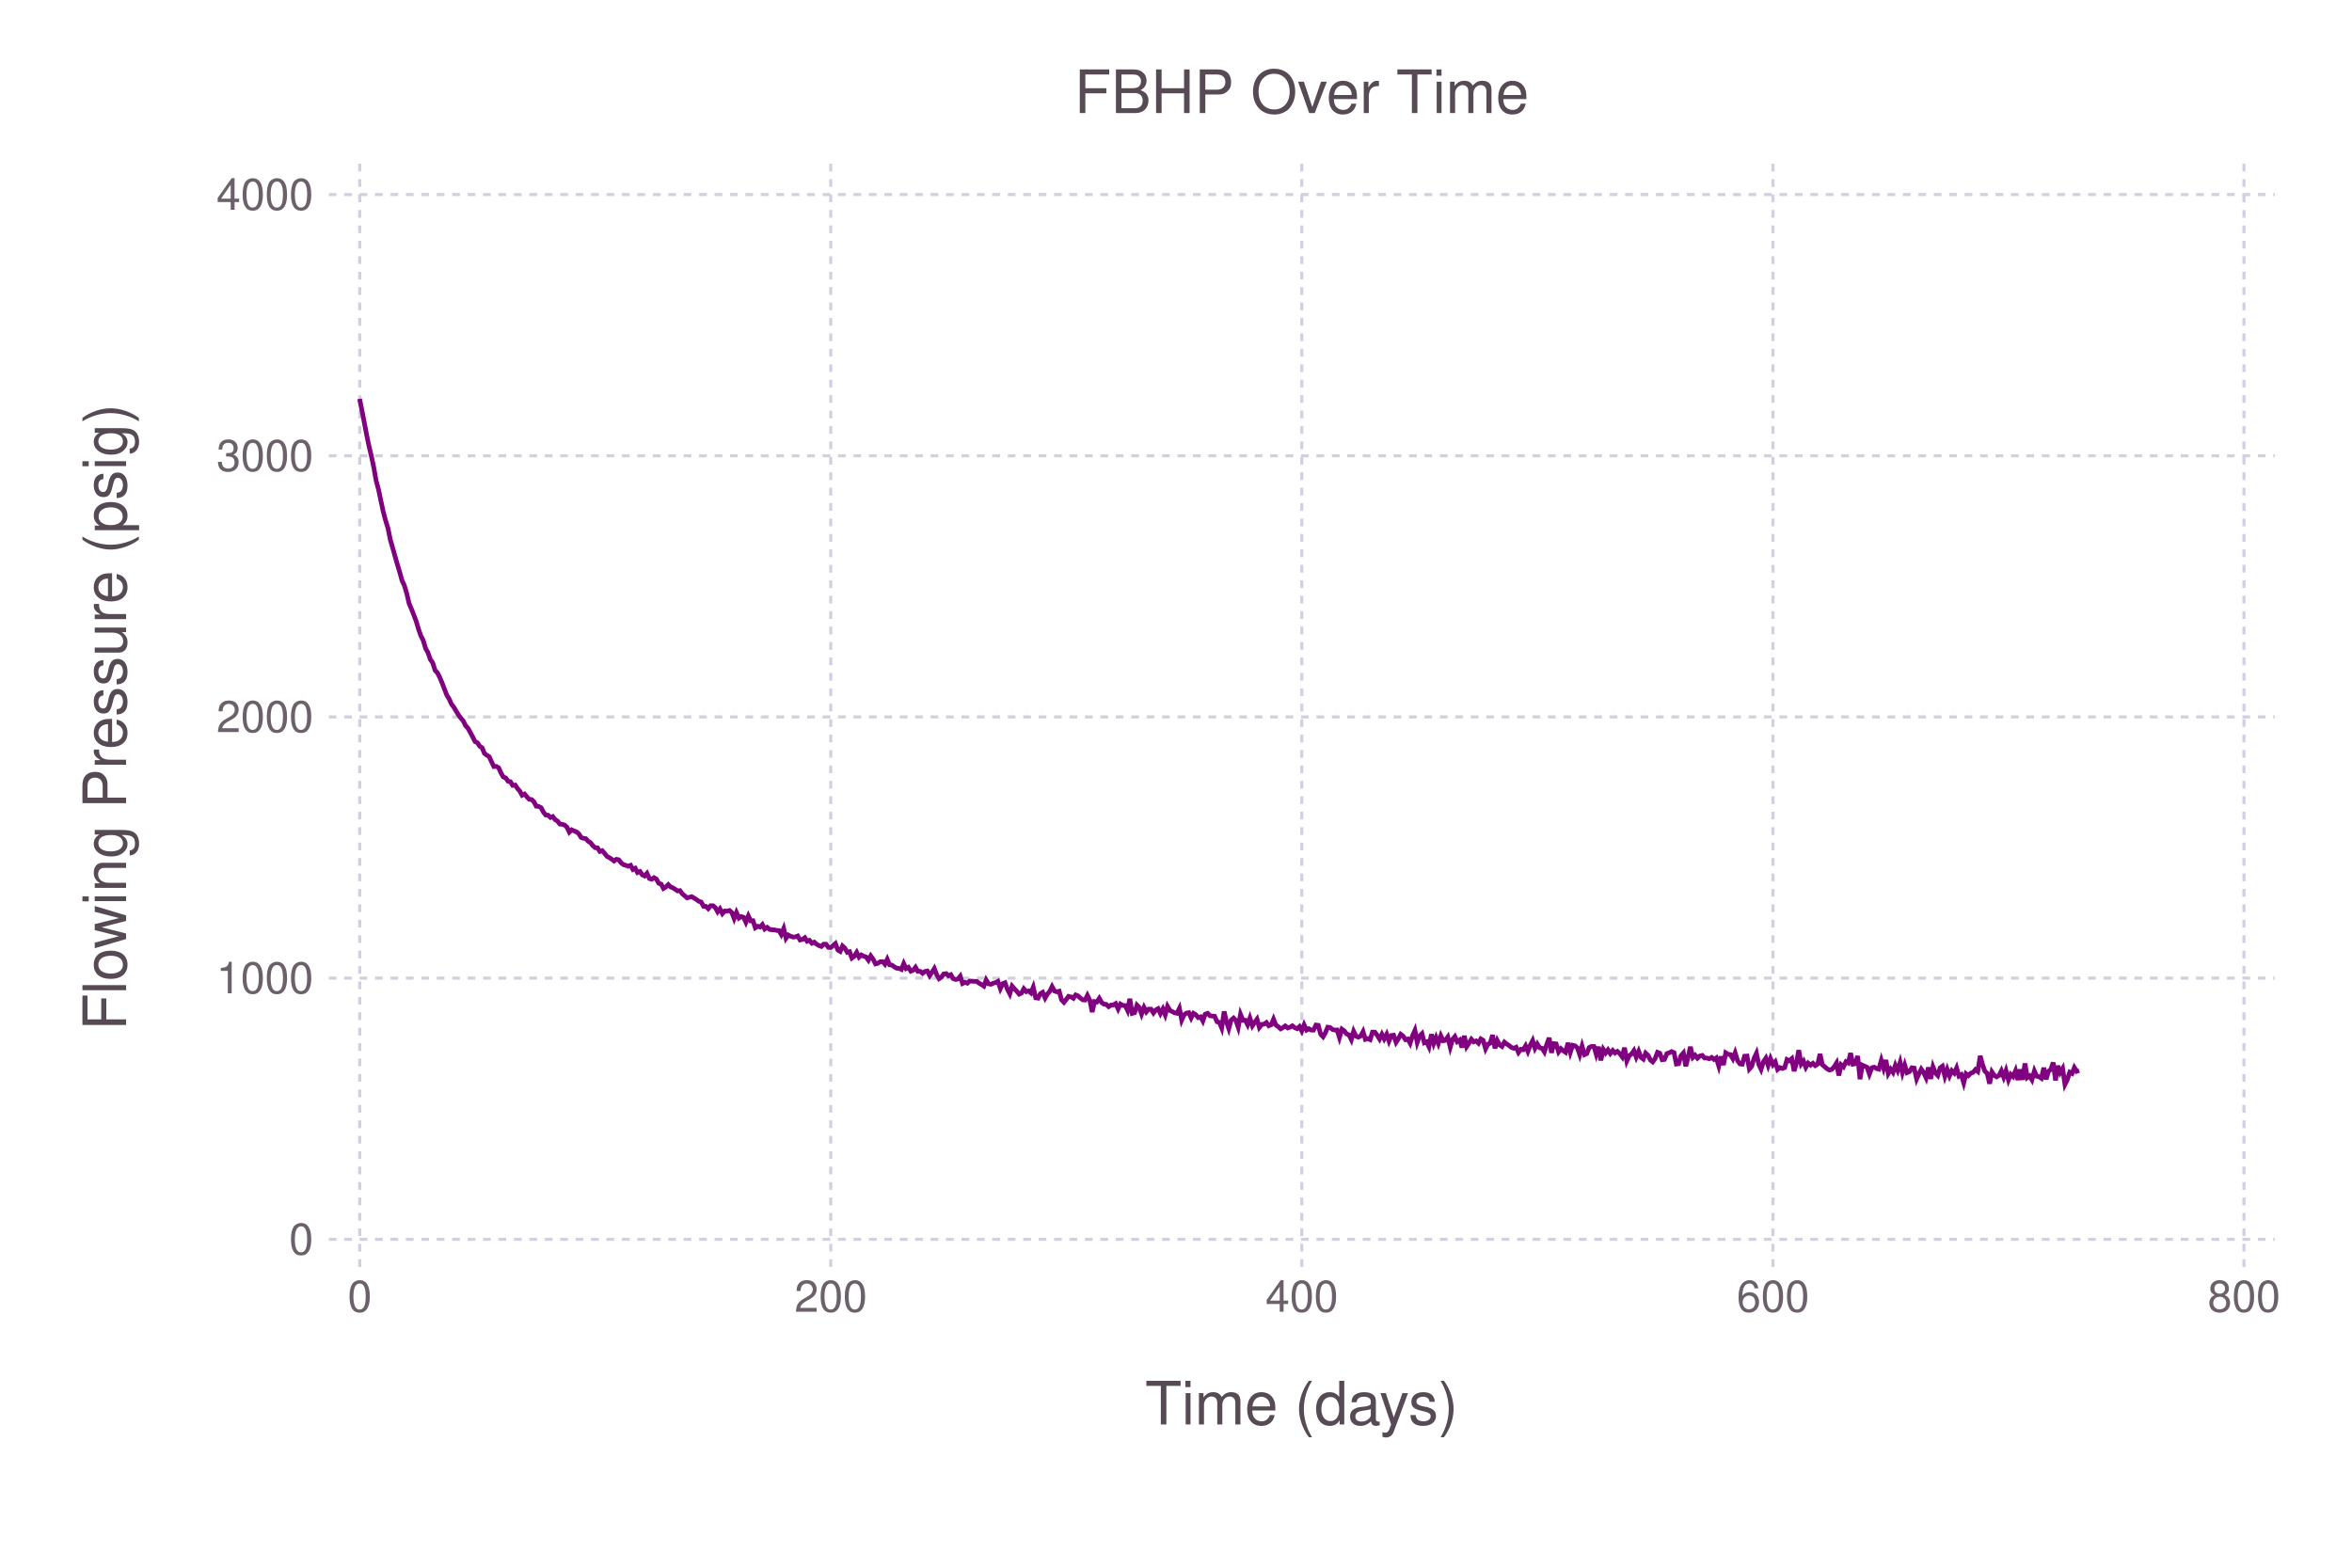
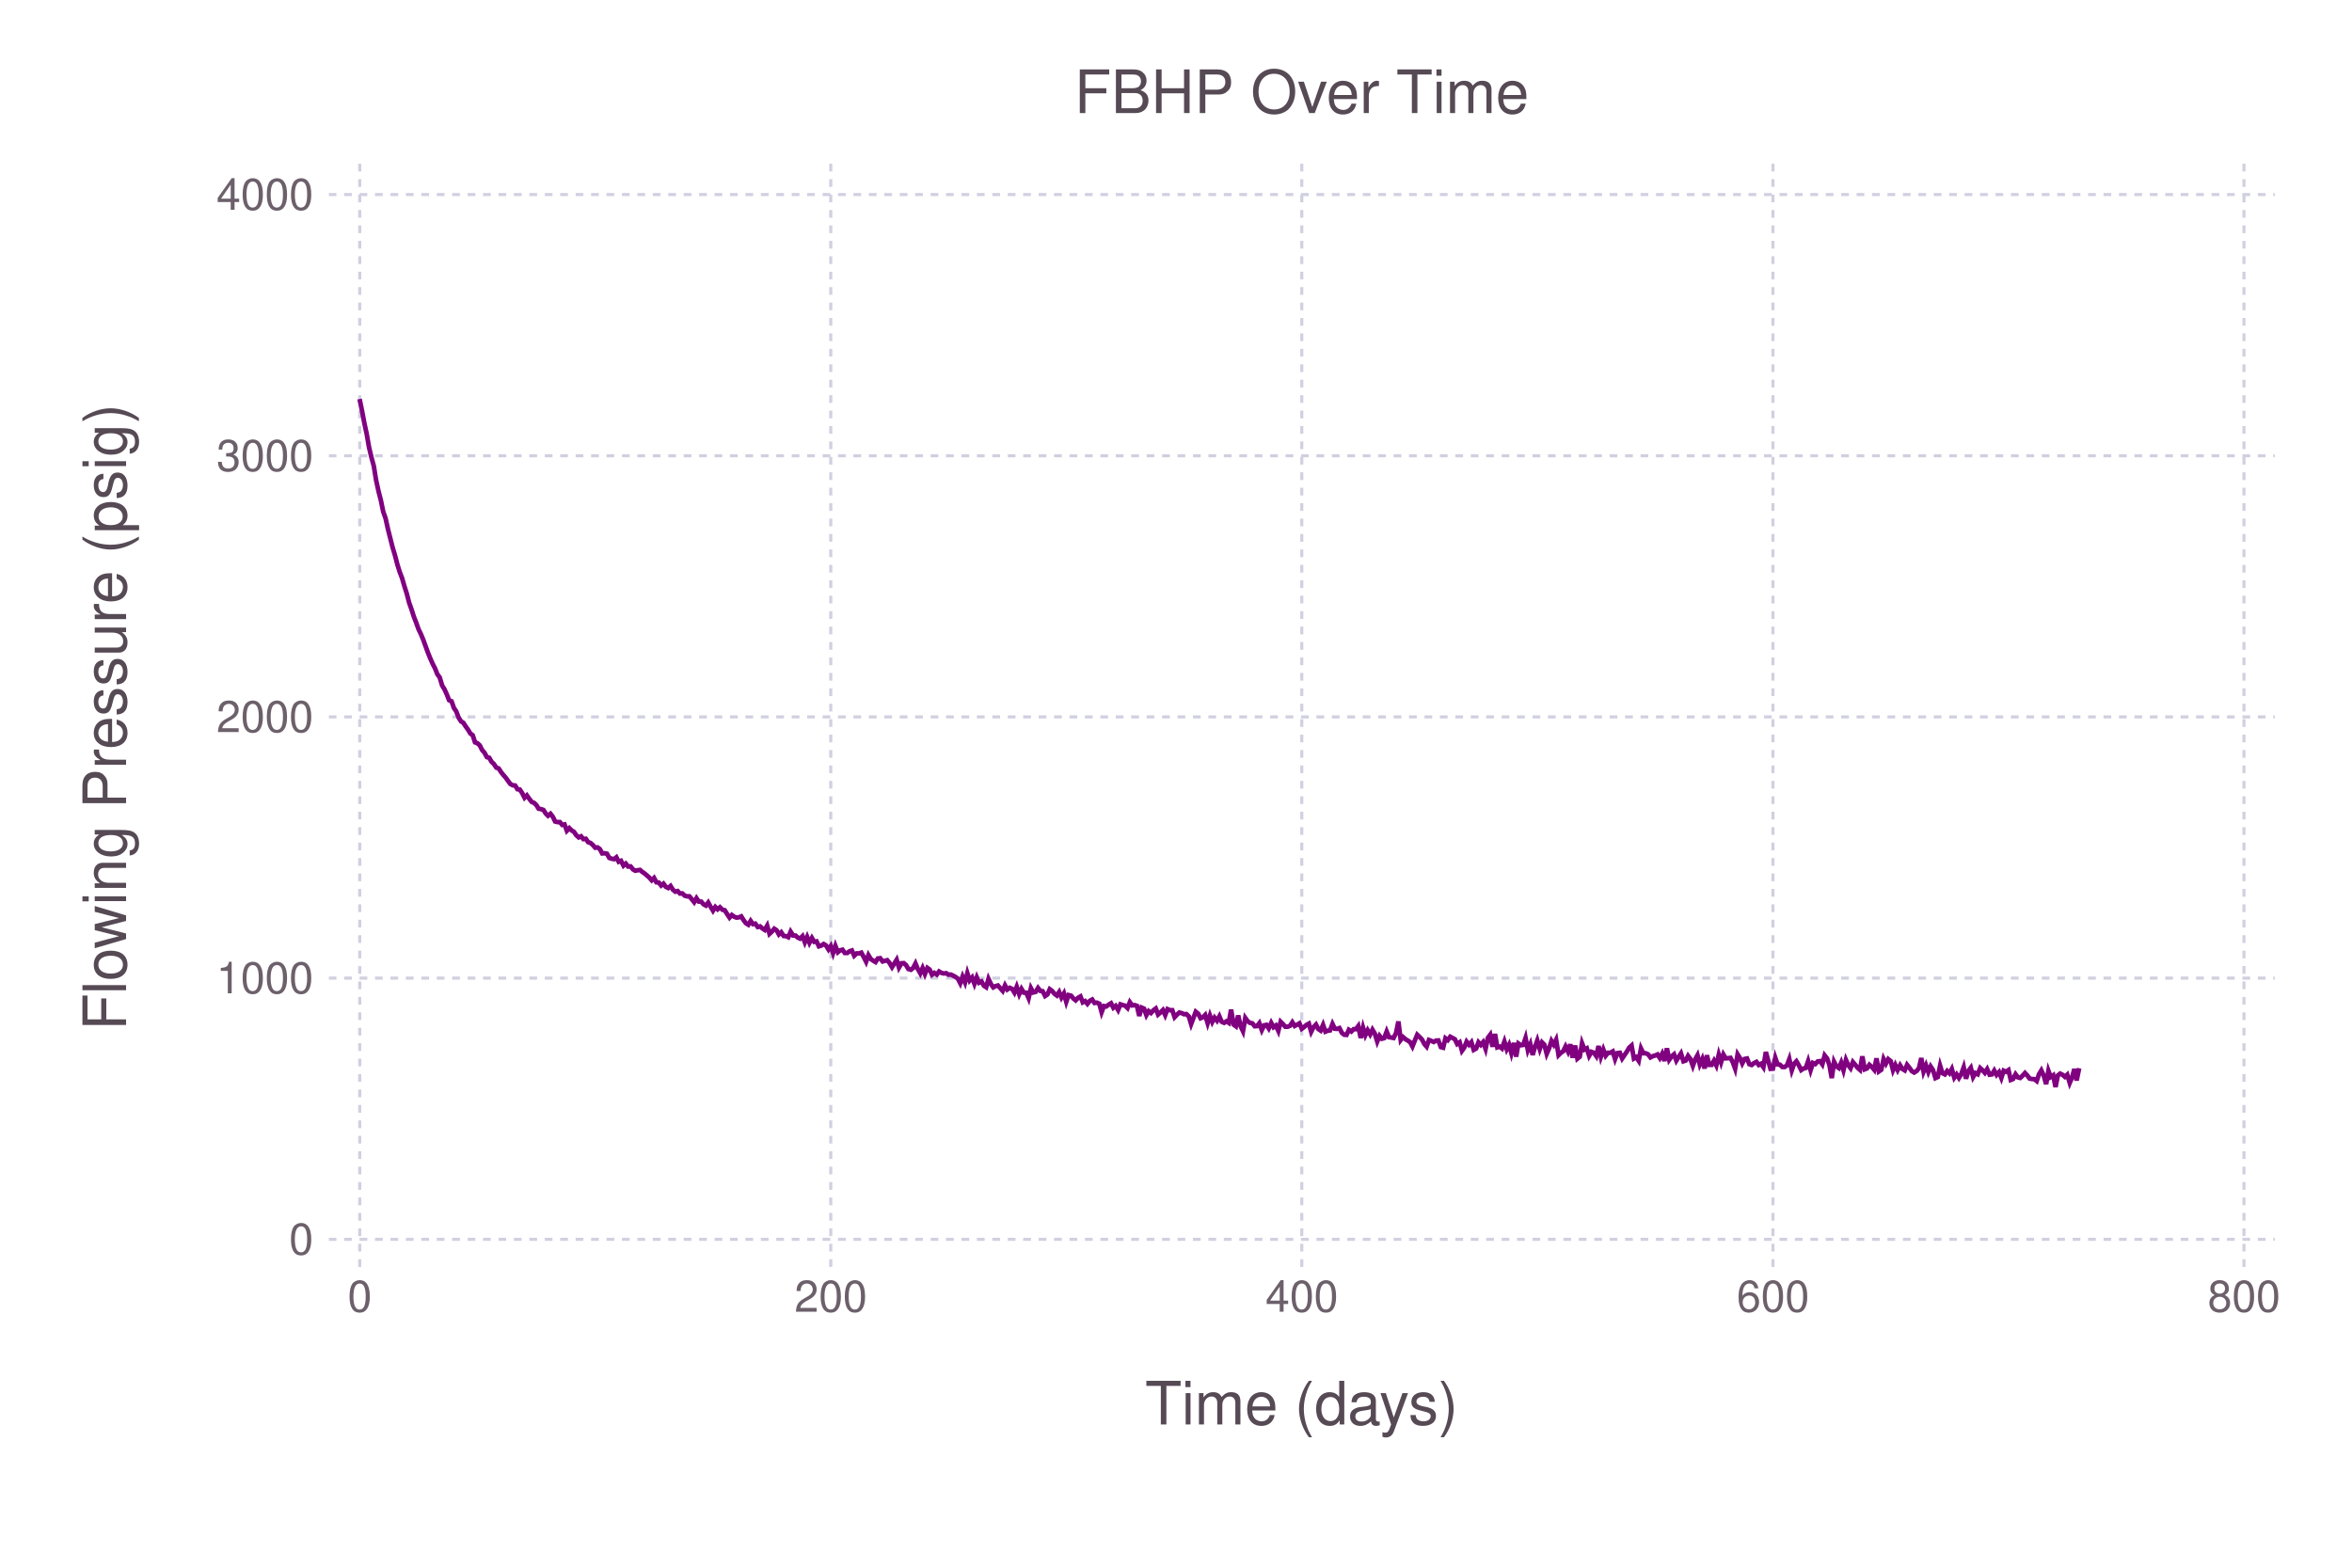
<svg xmlns="http://www.w3.org/2000/svg" version="1.2" width="152.4mm" height="101.6mm" viewBox="0 0 152.4 101.6" stroke="none" fill="#000000" stroke-width="0.3" font-size="3.88">
  <defs>
    <marker id="arrow" markerWidth="15" markerHeight="7" refX="5" refY="3.5" orient="auto" markerUnits="strokeWidth">
      <path d="M0,0 L15,3.5 L0,7 z" stroke="context-stroke" fill="context-stroke" />
    </marker>
  </defs>
-   <g class="plotroot xscalable yscalable" id="img-9356d469-1">
-     <g font-size="3.88" font-family="'PT Sans','Helvetica Neue','Helvetica',sans-serif" fill="#564A55" stroke="#000000" stroke-opacity="0.000" id="img-9356d469-2">
+   <g class="plotroot xscalable yscalable" id="img-ee477b2e-1">
+     <g font-size="3.88" font-family="'PT Sans','Helvetica Neue','Helvetica',sans-serif" fill="#564A55" stroke="#000000" stroke-opacity="0.000" id="img-ee477b2e-2">
      <g transform="translate(84.35,89.99)">
        <g class="primitive">
          <text text-anchor="middle" dy="0.6em">Time (days)</text>
        </g>
      </g>
    </g>
-     <g class="guide xlabels" font-size="2.82" font-family="'PT Sans Caption','Helvetica Neue','Helvetica',sans-serif" fill="#6C606B" id="img-9356d469-3">
+     <g class="guide xlabels" font-size="2.82" font-family="'PT Sans Caption','Helvetica Neue','Helvetica',sans-serif" fill="#6C606B" id="img-ee477b2e-3">
      <g transform="translate(23.31,83.32)">
        <g class="primitive">
          <text text-anchor="middle" dy="0.6em">0</text>
        </g>
      </g>
      <g transform="translate(53.83,83.32)">
        <g class="primitive">
          <text text-anchor="middle" dy="0.6em">200</text>
        </g>
      </g>
      <g transform="translate(84.35,83.32)">
        <g class="primitive">
          <text text-anchor="middle" dy="0.6em">400</text>
        </g>
      </g>
      <g transform="translate(114.88,83.32)">
        <g class="primitive">
          <text text-anchor="middle" dy="0.6em">600</text>
        </g>
      </g>
      <g transform="translate(145.4,83.32)">
        <g class="primitive">
          <text text-anchor="middle" dy="0.6em">800</text>
        </g>
      </g>
    </g>
-     <g clip-path="url(#img-9356d469-4)">
-       <g id="img-9356d469-5">
-         <g pointer-events="visible" fill="#000000" fill-opacity="0.000" stroke="#000000" stroke-opacity="0.000" class="guide background" id="img-9356d469-6">
-           <g transform="translate(84.35,46.46)" id="img-9356d469-7">
+     <g clip-path="url(#img-ee477b2e-4)">
+       <g id="img-ee477b2e-5">
+         <g pointer-events="visible" fill="#000000" fill-opacity="0.000" stroke="#000000" stroke-opacity="0.000" class="guide background" id="img-ee477b2e-6">
+           <g transform="translate(84.35,46.46)" id="img-ee477b2e-7">
            <path d="M-63.05,-35.85 L 63.05 -35.85 63.05 35.85 -63.05 35.85 z" class="primitive" />
          </g>
        </g>
-         <g class="guide ygridlines xfixed" stroke-dasharray="0.5,0.5" stroke-width="0.2" stroke="#D0D0E0" id="img-9356d469-8">
-           <g transform="translate(84.35,80.32)" id="img-9356d469-9">
+         <g class="guide ygridlines xfixed" stroke-dasharray="0.5,0.5" stroke-width="0.2" stroke="#D0D0E0" id="img-ee477b2e-8">
+           <g transform="translate(84.35,80.32)" id="img-ee477b2e-9">
            <path fill="none" d="M-63.05,0 L 63.05 0" class="primitive" />
          </g>
-           <g transform="translate(84.35,63.39)" id="img-9356d469-10">
+           <g transform="translate(84.35,63.39)" id="img-ee477b2e-10">
            <path fill="none" d="M-63.05,0 L 63.05 0" class="primitive" />
          </g>
-           <g transform="translate(84.35,46.46)" id="img-9356d469-11">
+           <g transform="translate(84.35,46.46)" id="img-ee477b2e-11">
            <path fill="none" d="M-63.05,0 L 63.05 0" class="primitive" />
          </g>
-           <g transform="translate(84.35,29.54)" id="img-9356d469-12">
+           <g transform="translate(84.35,29.54)" id="img-ee477b2e-12">
            <path fill="none" d="M-63.05,0 L 63.05 0" class="primitive" />
          </g>
-           <g transform="translate(84.35,12.61)" id="img-9356d469-13">
+           <g transform="translate(84.35,12.61)" id="img-ee477b2e-13">
            <path fill="none" d="M-63.05,0 L 63.05 0" class="primitive" />
          </g>
        </g>
-         <g class="guide xgridlines yfixed" stroke-dasharray="0.5,0.5" stroke-width="0.2" stroke="#D0D0E0" id="img-9356d469-14">
-           <g transform="translate(23.31,46.46)" id="img-9356d469-15">
+         <g class="guide xgridlines yfixed" stroke-dasharray="0.5,0.5" stroke-width="0.2" stroke="#D0D0E0" id="img-ee477b2e-14">
+           <g transform="translate(23.31,46.46)" id="img-ee477b2e-15">
            <path fill="none" d="M0,-35.85 L 0 35.85" class="primitive" />
          </g>
-           <g transform="translate(53.83,46.46)" id="img-9356d469-16">
+           <g transform="translate(53.83,46.46)" id="img-ee477b2e-16">
            <path fill="none" d="M0,-35.85 L 0 35.85" class="primitive" />
          </g>
-           <g transform="translate(84.35,46.46)" id="img-9356d469-17">
+           <g transform="translate(84.35,46.46)" id="img-ee477b2e-17">
            <path fill="none" d="M0,-35.85 L 0 35.85" class="primitive" />
          </g>
-           <g transform="translate(114.88,46.46)" id="img-9356d469-18">
+           <g transform="translate(114.88,46.46)" id="img-ee477b2e-18">
            <path fill="none" d="M0,-35.85 L 0 35.85" class="primitive" />
          </g>
-           <g transform="translate(145.4,46.46)" id="img-9356d469-19">
+           <g transform="translate(145.4,46.46)" id="img-ee477b2e-19">
            <path fill="none" d="M0,-35.85 L 0 35.85" class="primitive" />
          </g>
        </g>
-         <g class="plotpanel" id="img-9356d469-20">
-           <g stroke-width="0.3" fill="#000000" fill-opacity="0.000" class="geometry" id="img-9356d469-21">
-             <g class="color_RGB{N0f8}(0.502,0.0,0.502)" stroke-dasharray="none" stroke="#800080" id="img-9356d469-22">
-               <g transform="translate(79.01,62.86)" id="img-9356d469-23">
-                 <path fill="none" d="M-55.71,-37.01 L -55.55 -36.22 -55.4 -35.45 -55.25 -34.66 -55.1 -33.95 -54.94 -33.27 -54.79 -32.56 -54.64 -31.72 -54.48 -31.12 -54.33 -30.41 -54.18 -29.71 -54.03 -29.14 -53.87 -28.63 -53.72 -27.88 -53.57 -27.37 -53.42 -26.83 -53.26 -26.27 -53.11 -25.78 -52.96 -25.23 -52.81 -24.92 -52.65 -24.38 -52.5 -23.74 -52.35 -23.39 -52.2 -23.01 -52.04 -22.59 -51.89 -22.08 -51.74 -21.66 -51.59 -21.36 -51.43 -20.83 -51.28 -20.57 -51.13 -20.13 -50.97 -19.9 -50.82 -19.42 -50.67 -19.26 -50.52 -18.97 -50.36 -18.59 -50.21 -18.2 -50.06 -17.81 -49.91 -17.57 -49.75 -17.22 -49.6 -17.02 -49.45 -16.77 -49.3 -16.52 -49.14 -16.31 -48.99 -16.13 -48.84 -15.83 -48.69 -15.67 -48.53 -15.38 -48.38 -15.1 -48.23 -14.8 -48.07 -14.72 -47.92 -14.49 -47.77 -14.4 -47.62 -14.03 -47.46 -13.91 -47.31 -13.82 -47.16 -13.49 -47.01 -13.18 -46.85 -13.19 -46.7 -13.1 -46.55 -12.77 -46.4 -12.51 -46.24 -12.44 -46.09 -12.23 -45.94 -12.2 -45.79 -11.96 -45.63 -11.98 -45.48 -11.76 -45.33 -11.59 -45.18 -11.32 -45.02 -11.4 -44.87 -11.22 -44.72 -11.06 -44.56 -11.04 -44.41 -10.89 -44.26 -10.61 -44.11 -10.6 -43.95 -10.51 -43.8 -10.23 -43.65 -10.04 -43.5 -10.03 -43.34 -9.88 -43.19 -9.94 -43.04 -9.74 -42.89 -9.65 -42.73 -9.45 -42.58 -9.44 -42.43 -9.39 -42.28 -9.26 -42.12 -8.93 -41.97 -9.08 -41.82 -9.01 -41.66 -8.95 -41.51 -8.83 -41.36 -8.59 -41.21 -8.53 -41.05 -8.51 -40.9 -8.34 -40.75 -8.25 -40.6 -8.06 -40.44 -7.92 -40.29 -7.91 -40.14 -7.68 -39.99 -7.73 -39.83 -7.55 -39.68 -7.36 -39.53 -7.28 -39.38 -7.18 -39.22 -7.06 -39.07 -7.17 -38.92 -7.14 -38.77 -6.95 -38.61 -6.82 -38.46 -6.78 -38.31 -6.72 -38.15 -6.78 -38 -6.51 -37.85 -6.59 -37.7 -6.31 -37.54 -6.38 -37.39 -6.16 -37.24 -6.09 -37.09 -6.26 -36.93 -5.92 -36.78 -5.88 -36.63 -5.98 -36.48 -5.89 -36.32 -5.61 -36.17 -5.56 -36.02 -5.28 -35.87 -5.37 -35.71 -5.53 -35.56 -5.38 -35.41 -5.32 -35.25 -5.22 -35.1 -5.12 -34.95 -5.14 -34.8 -4.94 -34.64 -4.8 -34.49 -4.67 -34.34 -4.71 -34.19 -4.75 -34.03 -4.65 -33.88 -4.56 -33.73 -4.45 -33.58 -4.4 -33.42 -4.12 -33.27 -4.12 -33.12 -3.97 -32.97 -4.16 -32.81 -4.16 -32.66 -4.04 -32.51 -3.77 -32.36 -3.96 -32.2 -3.65 -32.05 -3.82 -31.9 -3.81 -31.74 -3.85 -31.59 -3.72 -31.44 -3.33 -31.29 -3.72 -31.13 -3.36 -30.98 -3.46 -30.83 -3.41 -30.68 -3.09 -30.52 -3.5 -30.37 -3.18 -30.22 -3.19 -30.07 -2.73 -29.91 -2.83 -29.76 -2.78 -29.61 -2.94 -29.46 -2.65 -29.3 -2.76 -29.15 -2.63 -29 -2.6 -28.84 -2.6 -28.69 -2.56 -28.54 -2.55 -28.39 -2.3 -28.23 -2.68 -28.08 -2.05 -27.93 -2.26 -27.78 -2.18 -27.62 -2.13 -27.47 -2.14 -27.32 -2.2 -27.17 -1.94 -27.01 -1.98 -26.86 -2.09 -26.71 -1.86 -26.56 -1.92 -26.4 -1.73 -26.25 -1.8 -26.1 -1.67 -25.95 -1.58 -25.79 -1.52 -25.64 -1.67 -25.49 -1.67 -25.33 -1.46 -25.18 -1.45 -25.03 -1.58 -24.88 -1.71 -24.72 -1.29 -24.57 -1.2 -24.42 -1.55 -24.27 -1.41 -24.11 -1.14 -23.96 -1.18 -23.81 -0.77 -23.66 -0.88 -23.5 -1.14 -23.35 -0.83 -23.2 -0.97 -23.05 -0.89 -22.89 -0.84 -22.74 -0.63 -22.59 -0.91 -22.43 -0.69 -22.28 -0.39 -22.13 -0.43 -21.98 -0.53 -21.82 -0.54 -21.67 -0.37 -21.52 -0.69 -21.37 -0.33 -21.21 -0.31 -21.06 -0.2 -20.91 -0.11 -20.76 -0.1 -20.6 -0.03 -20.45 -0.41 -20.3 -0.09 -20.15 -0.17 -19.99 0.08 -19.84 0.02 -19.69 -0.17 -19.54 0.09 -19.38 0.09 -19.23 0.22 -19.08 0.1 -18.92 0.07 -18.77 0.37 -18.62 0.15 -18.47 -0.09 -18.31 0.32 -18.16 0.57 -18.01 0.47 -17.86 0.26 -17.7 0.24 -17.55 0.38 -17.4 0.31 -17.25 0.56 -17.09 0.62 -16.94 0.59 -16.79 0.41 -16.64 0.88 -16.48 0.8 -16.33 0.86 -16.18 0.72 -16.02 0.73 -15.87 0.74 -15.72 0.74 -15.57 0.86 -15.41 0.95 -15.26 1.05 -15.11 0.65 -14.96 0.9 -14.8 0.93 -14.65 0.86 -14.5 0.82 -14.35 0.74 -14.19 1.21 -14.04 0.89 -13.89 0.83 -13.74 1.24 -13.58 1.55 -13.43 1.05 -13.28 1.22 -13.13 1.38 -12.97 1.57 -12.82 1.5 -12.67 1.22 -12.51 1.41 -12.36 1.36 -12.21 1.49 -12.06 1.12 -11.9 1.81 -11.75 1.83 -11.6 1.54 -11.45 1.45 -11.29 1.82 -11.14 1.56 -10.99 1.39 -10.84 1.08 -10.68 1.37 -10.53 1.42 -10.38 1.38 -10.23 1.93 -10.07 2.1 -9.92 1.91 -9.77 1.71 -9.61 1.75 -9.46 1.84 -9.31 1.62 -9.16 1.68 -9 1.83 -8.85 1.94 -8.7 1.95 -8.55 1.65 -8.39 1.98 -8.24 2.73 -8.09 2.05 -7.94 2.08 -7.78 1.84 -7.63 2.11 -7.48 2.22 -7.33 2.23 -7.17 2.38 -7.02 2.28 -6.87 2.27 -6.72 2.18 -6.56 2.53 -6.41 2.21 -6.26 2.3 -6.1 2.31 -5.95 2.62 -5.8 1.87 -5.65 2.82 -5.49 2.77 -5.34 2.28 -5.19 2.43 -5.04 2.86 -4.88 2.43 -4.73 2.72 -4.58 2.54 -4.43 2.54 -4.27 2.79 -4.12 2.59 -3.97 2.51 -3.82 2.83 -3.66 2.53 -3.51 2.91 -3.36 2.36 -3.2 2.63 -3.05 2.7 -2.9 2.78 -2.75 2.81 -2.59 2.49 -2.44 3.25 -2.29 2.91 -2.14 2.8 -1.98 2.77 -1.83 3.11 -1.68 2.81 -1.53 2.9 -1.37 3.09 -1.22 3.04 -1.07 3.31 -0.92 2.87 -0.76 2.81 -0.61 2.97 -0.46 2.99 -0.31 3 -0.15 3.36 0 3.4 0.15 3.76 0.31 2.69 0.46 3.36 0.61 3.8 0.76 3.26 0.92 3.12 1.07 3.27 1.22 3.71 1.37 2.88 1.53 3.27 1.68 3.26 1.83 3.55 1.98 3.12 2.14 3.62 2.29 3.4 2.44 3.19 2.59 3.73 2.75 3.53 2.9 3.51 3.05 3.41 3.2 3.62 3.36 3.55 3.51 3.19 3.66 3.57 3.82 3.68 3.97 3.82 4.12 3.74 4.27 3.63 4.43 3.76 4.58 3.71 4.73 3.62 4.88 3.74 5.04 3.81 5.19 3.67 5.34 3.95 5.49 3.56 5.65 3.9 5.8 3.81 5.95 3.9 6.1 3.9 6.26 3.57 6.41 3.59 6.56 4.16 6.72 4.33 6.87 4.07 7.02 3.71 7.17 3.73 7.33 3.86 7.48 3.9 7.63 3.89 7.78 4.38 7.94 3.84 8.09 3.95 8.24 4.15 8.39 4.2 8.55 4.52 8.7 3.98 8.85 4.29 9 4.36 9.16 4.28 9.31 4 9.46 4.5 9.61 4.45 9.77 4.52 9.92 4.03 10.07 4.03 10.23 4.24 10.38 4.48 10.53 4.17 10.68 4.47 10.84 4.17 10.99 4.61 11.14 4.25 11.29 4.23 11.45 4.69 11.6 4.46 11.75 4.17 11.9 4.28 12.06 4.52 12.21 4.48 12.36 4.75 12.51 4.28 12.67 3.92 12.82 4.7 12.97 4.29 13.13 4.13 13.28 4.72 13.43 4.66 13.58 4.98 13.74 4.17 13.89 4.76 14.04 4.38 14.19 4.77 14.35 4.27 14.5 4.59 14.65 4.56 14.8 4.35 14.96 5.01 15.11 4.5 15.26 4.32 15.41 4.65 15.57 4.54 15.72 5.03 15.87 4.27 16.02 4.97 16.18 4.73 16.33 4.49 16.48 4.66 16.64 4.6 16.79 4.75 16.94 4.47 17.09 4.56 17.25 5.11 17.4 4.81 17.55 4.75 17.7 4.22 17.86 5.08 18.01 4.58 18.16 4.86 18.31 4.96 18.47 4.68 18.62 4.8 18.77 4.9 18.92 5.02 19.08 5.08 19.23 5.01 19.38 5.35 19.54 5.14 19.69 5.17 19.84 4.92 19.99 5.28 20.15 4.87 20.3 4.58 20.45 5.08 20.6 4.8 20.76 5.05 20.91 5.08 21.06 5.31 21.21 4.84 21.37 4.4 21.52 5.37 21.67 4.78 21.82 4.79 21.98 5.31 22.13 5.1 22.28 5.24 22.43 5.34 22.59 4.73 22.74 5.34 22.89 4.88 23.05 4.92 23.2 5.05 23.35 5.49 23.5 4.94 23.66 5.49 23.81 5.42 23.96 5.03 24.11 4.96 24.27 4.96 24.42 5.47 24.57 4.98 24.72 5.86 24.88 5.15 25.03 5.38 25.18 5.18 25.33 5.42 25.49 5.22 25.64 5.38 25.79 5.28 25.95 5.43 26.1 5.63 26.25 5.04 26.4 5.9 26.56 5.55 26.71 5.45 26.86 5.23 27.01 5.65 27.17 5.27 27.32 5.67 27.47 5.78 27.62 5.39 27.78 5.54 27.93 5.84 28.08 5.96 28.23 5.75 28.39 5.34 28.54 5.4 28.69 5.82 28.84 5.8 29 5.42 29.15 5.37 29.3 5.29 29.46 5.36 29.61 6.1 29.76 6.08 29.91 5.56 30.07 5.38 30.22 6.24 30.37 5.67 30.52 4.98 30.68 5.67 30.83 5.53 30.98 5.72 31.13 5.58 31.29 5.54 31.44 5.71 31.59 5.71 31.74 5.76 31.9 5.67 32.05 5.8 32.2 5.7 32.36 6.23 32.51 5.61 32.66 6.16 32.81 5.37 32.97 5.47 33.12 5.49 33.27 5.75 33.42 5.37 33.58 5.89 33.73 6.09 33.88 6.11 34.03 5.59 34.19 5.58 34.34 6.42 34.49 6.25 34.64 5.74 34.8 5.4 34.95 6.12 35.1 6.44 35.25 5.96 35.41 5.72 35.56 6.19 35.71 5.75 35.87 6.14 36.02 5.96 36.17 6.45 36.32 6.33 36.48 6.39 36.63 6.33 36.78 5.81 36.93 5.89 37.09 5.75 37.24 6.56 37.39 6.05 37.54 5.2 37.7 6.1 37.85 5.91 38 6.31 38.15 6.04 38.31 6.17 38.46 6.05 38.61 6.2 38.77 6.1 38.92 5.45 39.07 6.14 39.22 6.27 39.38 6.41 39.53 6.49 39.68 6.45 39.83 6.29 39.99 6.03 40.14 6.84 40.29 6.15 40.44 6.28 40.6 5.95 40.75 6.03 40.9 5.39 41.05 6.11 41.21 6.08 41.36 5.58 41.51 7.08 41.66 6.17 41.82 6.24 41.97 6.31 42.12 6.75 42.28 6.34 42.43 6.3 42.58 6.39 42.73 6.43 42.89 5.86 43.04 6.37 43.19 5.84 43.34 6.71 43.5 6.43 43.65 6.64 43.8 6.18 43.95 6.51 44.11 5.99 44.26 6.66 44.41 6.17 44.56 6.66 44.72 6.59 44.87 6.34 45.02 6.36 45.18 7.07 45.33 6.73 45.48 6.43 45.63 6.65 45.79 6.99 45.94 6.32 46.09 7.06 46.24 6.28 46.4 6.68 46.55 6.84 46.7 6.35 46.85 6.24 47.01 6.9 47.16 6.45 47.31 6.87 47.46 6.53 47.62 6.69 47.77 6.35 47.92 6.88 48.07 6.79 48.23 7.32 48.38 6.73 48.53 6.85 48.69 6.69 48.84 6.64 48.99 6.46 49.14 6.58 49.3 5.57 49.45 6.14 49.6 6.56 49.75 6.7 49.91 7.37 50.06 6.61 50.21 6.83 50.36 6.93 50.52 6.84 50.67 6.54 50.82 6.95 50.97 6.53 51.13 7.13 51.28 6.77 51.43 6.91 51.59 6.53 51.74 7.13 51.89 6.45 52.04 7.12 52.2 6.06 52.35 6.98 52.5 6.87 52.65 7.12 52.81 6.55 52.96 6.89 53.11 6.92 53.26 7.02 53.42 6.34 53.57 7.09 53.72 6.57 53.87 6.46 54.03 6 54.18 7.16 54.33 6.21 54.48 6.65 54.64 6.39 54.79 7.42 54.94 7.12 55.1 6.63 55.25 6.71 55.4 6.33 55.55 6.57 55.71 6.51" class="primitive" />
+         <g class="plotpanel" id="img-ee477b2e-20">
+           <g stroke-width="0.3" fill="#000000" fill-opacity="0.000" class="geometry" id="img-ee477b2e-21">
+             <g class="color_RGB{N0f8}(0.502,0.0,0.502)" stroke-dasharray="none" stroke="#800080" id="img-ee477b2e-22">
+               <g transform="translate(79.01,62.87)" id="img-ee477b2e-23">
+                 <path fill="none" d="M-55.71,-37.01 L -55.55 -36.23 -55.4 -35.44 -55.25 -34.75 -55.1 -33.89 -54.94 -33.22 -54.79 -32.67 -54.64 -31.75 -54.48 -31.02 -54.33 -30.44 -54.18 -29.71 -54.03 -29.29 -53.87 -28.57 -53.72 -27.98 -53.57 -27.39 -53.42 -26.89 -53.26 -26.28 -53.11 -25.8 -52.96 -25.41 -52.81 -24.89 -52.65 -24.39 -52.5 -23.81 -52.35 -23.39 -52.2 -22.92 -52.04 -22.51 -51.89 -22.09 -51.74 -21.78 -51.59 -21.42 -51.43 -20.98 -51.28 -20.57 -51.13 -20.2 -50.97 -19.84 -50.82 -19.55 -50.67 -19.17 -50.52 -18.97 -50.36 -18.44 -50.21 -18.2 -50.06 -17.87 -49.91 -17.49 -49.75 -17.42 -49.6 -16.99 -49.45 -16.77 -49.3 -16.38 -49.14 -16.12 -48.99 -16.03 -48.84 -15.8 -48.69 -15.59 -48.53 -15.33 -48.38 -15.22 -48.23 -14.76 -48.07 -14.7 -47.92 -14.56 -47.77 -14.26 -47.62 -14.09 -47.46 -13.8 -47.31 -13.76 -47.16 -13.5 -47.01 -13.36 -46.85 -13.12 -46.7 -13.07 -46.55 -12.84 -46.4 -12.65 -46.24 -12.47 -46.09 -12.26 -45.94 -12.06 -45.79 -11.98 -45.63 -11.96 -45.48 -11.72 -45.33 -11.7 -45.18 -11.48 -45.02 -11.17 -44.87 -11.32 -44.72 -11.11 -44.56 -10.9 -44.41 -10.84 -44.26 -10.7 -44.11 -10.46 -43.95 -10.43 -43.8 -10.38 -43.65 -10.15 -43.5 -10 -43.34 -10.13 -43.19 -9.94 -43.04 -9.63 -42.89 -9.59 -42.73 -9.59 -42.58 -9.41 -42.43 -9.44 -42.28 -9.03 -42.12 -9.2 -41.97 -9.05 -41.82 -8.96 -41.66 -8.73 -41.51 -8.6 -41.36 -8.67 -41.21 -8.49 -41.05 -8.51 -40.9 -8.29 -40.75 -8.24 -40.6 -8.11 -40.44 -7.93 -40.29 -7.95 -40.14 -7.84 -39.99 -7.56 -39.83 -7.57 -39.68 -7.54 -39.53 -7.27 -39.38 -7.22 -39.22 -7.19 -39.07 -7.31 -38.92 -7.02 -38.77 -7.08 -38.61 -6.77 -38.46 -6.9 -38.31 -6.71 -38.15 -6.72 -38 -6.53 -37.85 -6.44 -37.7 -6.47 -37.54 -6.49 -37.39 -6.36 -37.24 -6.26 -37.09 -6.13 -36.93 -5.99 -36.78 -5.82 -36.63 -5.97 -36.48 -5.69 -36.32 -5.67 -36.17 -5.48 -36.02 -5.6 -35.87 -5.4 -35.71 -5.32 -35.56 -5.45 -35.41 -5.21 -35.25 -5.08 -35.1 -5.12 -34.95 -4.96 -34.8 -4.97 -34.64 -4.82 -34.49 -4.78 -34.34 -4.78 -34.19 -4.6 -34.03 -4.4 -33.88 -4.66 -33.73 -4.44 -33.58 -4.44 -33.42 -4.26 -33.27 -4.18 -33.12 -4.38 -32.97 -4.11 -32.81 -3.85 -32.66 -4.09 -32.51 -3.94 -32.36 -4.07 -32.2 -3.91 -32.05 -3.88 -31.9 -3.64 -31.74 -3.4 -31.59 -3.57 -31.44 -3.46 -31.29 -3.4 -31.13 -3.42 -30.98 -3.48 -30.83 -3.24 -30.68 -3.04 -30.52 -2.94 -30.37 -3.19 -30.22 -2.98 -30.07 -3.01 -29.91 -2.79 -29.76 -2.83 -29.61 -2.7 -29.46 -2.6 -29.3 -2.88 -29.15 -2.35 -29 -2.49 -28.84 -2.68 -28.69 -2.58 -28.54 -2.31 -28.39 -2.45 -28.23 -2.21 -28.08 -2.2 -27.93 -2.13 -27.78 -2.49 -27.62 -2.24 -27.47 -2.24 -27.32 -2.11 -27.17 -2.04 -27.01 -2.2 -26.86 -1.8 -26.71 -2.15 -26.56 -1.77 -26.4 -2.08 -26.25 -1.83 -26.1 -1.86 -25.95 -1.54 -25.79 -1.59 -25.64 -1.69 -25.49 -1.6 -25.33 -1.34 -25.18 -1.56 -25.03 -1.1 -24.88 -1.57 -24.72 -1.16 -24.57 -1.28 -24.42 -1.32 -24.27 -1.11 -24.11 -1.11 -23.96 -1.22 -23.81 -1.27 -23.66 -0.93 -23.5 -1.08 -23.35 -1.08 -23.2 -1.13 -23.05 -0.86 -22.89 -0.54 -22.74 -0.97 -22.59 -0.72 -22.43 -0.61 -22.28 -0.52 -22.13 -0.75 -21.98 -0.77 -21.82 -0.56 -21.67 -0.6 -21.52 -0.64 -21.37 -0.46 -21.21 -0.19 -21.06 -0.43 -20.91 -0.67 -20.76 -0.16 -20.6 -0.44 -20.45 -0.45 -20.3 -0.32 -20.15 -0.07 -19.99 -0.02 -19.84 -0.14 -19.69 -0.43 -19.54 -0.07 -19.38 0.21 -19.23 -0.13 -19.08 0.26 -18.92 -0.14 -18.77 -0.03 -18.62 0.3 -18.47 0.18 -18.31 0.29 -18.16 0.09 -18.01 0.18 -17.86 0.22 -17.7 0.2 -17.55 0.3 -17.4 0.29 -17.25 0.36 -17.09 0.45 -16.94 0.56 -16.79 0.85 -16.64 0.42 -16.48 0.8 -16.33 0.2 -16.18 0.67 -16.02 0.48 -15.87 0.89 -15.72 0.47 -15.57 0.82 -15.41 0.74 -15.26 1.01 -15.11 1.11 -14.96 0.57 -14.8 0.91 -14.65 1.12 -14.5 1.04 -14.35 1 -14.19 1.18 -14.04 1.35 -13.89 0.99 -13.74 1.26 -13.58 1.15 -13.43 1.22 -13.28 1.46 -13.13 1.08 -12.97 1.56 -12.82 1.22 -12.67 1.46 -12.51 1.47 -12.36 1.82 -12.21 1.17 -12.06 1.45 -11.9 1.41 -11.75 1.16 -11.6 1.35 -11.45 1.37 -11.29 1.68 -11.14 1.58 -10.99 1.24 -10.84 1.35 -10.68 1.54 -10.53 1.65 -10.38 1.42 -10.23 1.78 -10.07 1.51 -9.92 2.06 -9.77 1.62 -9.61 1.66 -9.46 1.84 -9.31 1.96 -9.16 1.8 -9 1.71 -8.85 2.09 -8.7 2.01 -8.55 2.19 -8.39 1.99 -8.24 1.91 -8.09 2.13 -7.94 2.11 -7.78 2.18 -7.63 2.73 -7.48 2.33 -7.33 2.36 -7.17 2.24 -7.02 2.15 -6.87 2.44 -6.72 2.32 -6.56 2.59 -6.41 2.22 -6.26 2.27 -6.1 2.31 -5.95 2.46 -5.8 2.08 -5.65 2.29 -5.49 2.27 -5.34 2.32 -5.19 2.97 -5.04 2.43 -4.88 2.5 -4.73 2.92 -4.58 2.66 -4.43 2.78 -4.27 2.6 -4.12 2.49 -3.97 2.88 -3.82 2.75 -3.66 2.59 -3.51 2.92 -3.36 2.53 -3.2 2.6 -3.05 2.6 -2.9 3.05 -2.75 2.89 -2.59 2.75 -2.44 2.79 -2.29 2.86 -2.14 2.85 -1.98 3 -1.83 3.5 -1.68 3.1 -1.53 2.7 -1.37 2.83 -1.22 3.12 -1.07 3.06 -0.92 2.91 -0.76 3.44 -0.61 2.95 -0.46 3.36 -0.31 3.08 -0.15 3.28 0 3 0.15 3.35 0.31 3.42 0.46 3.32 0.61 3.42 0.76 2.56 0.92 3.53 1.07 3.64 1.22 2.94 1.37 3.62 1.53 3.96 1.68 3.1 1.83 3.31 1.98 3.42 2.14 3.45 2.29 3.64 2.44 3.63 2.59 3.44 2.75 3.89 2.9 3.58 3.05 3.55 3.2 3.78 3.36 3.42 3.51 3.7 3.66 3.59 3.82 3.94 3.97 3.35 4.12 3.5 4.27 3.67 4.43 3.67 4.58 3.61 4.73 3.38 4.88 3.62 5.04 3.54 5.19 3.45 5.34 3.8 5.49 3.69 5.65 3.55 5.8 3.47 5.95 4 6.1 3.7 6.26 3.53 6.41 3.82 6.56 3.92 6.72 3.55 6.87 3.99 7.02 3.93 7.17 3.91 7.33 3.49 7.48 3.8 7.63 3.81 7.78 3.76 7.94 4.07 8.09 4.19 8.24 4.2 8.39 3.87 8.55 3.98 8.7 3.83 8.85 3.83 9 3.63 9.16 4.4 9.31 3.73 9.46 4.22 9.61 3.9 9.77 4.17 9.92 3.86 10.07 4.11 10.23 4.63 10.38 4.26 10.53 4.45 10.68 4.41 10.84 3.98 10.99 4.35 11.14 4.37 11.29 4.4 11.45 4.07 11.6 3.33 11.75 4.53 11.9 4.34 12.06 4.48 12.21 4.57 12.36 4.67 12.51 4.95 12.67 4.55 12.82 4.19 12.97 4.33 13.13 4.5 13.28 4.79 13.43 4.96 13.58 4.53 13.74 4.59 13.89 4.66 14.04 4.57 14.19 4.56 14.35 4.99 14.5 5.03 14.65 4.42 14.8 4.54 14.96 4.32 15.11 4.4 15.26 4.48 15.41 4.79 15.57 4.68 15.72 5.23 15.87 5.02 16.02 4.64 16.18 4.84 16.33 4.67 16.48 5.17 16.64 5.08 16.79 4.68 16.94 4.85 17.09 4.67 17.25 5.11 17.4 4.39 17.55 4.19 17.7 4.97 17.86 4.14 18.01 5.01 18.16 4.96 18.31 5.08 18.47 4.63 18.62 5.13 18.77 4.84 18.92 5.38 19.08 4.72 19.23 5.61 19.38 4.76 19.54 4.87 19.69 4.85 19.84 4.4 19.99 5.19 20.15 4.81 20.3 5.5 20.45 4.98 20.6 4.56 20.76 5.12 20.91 4.69 21.06 4.84 21.21 5.43 21.37 5.06 21.52 4.59 21.67 4.83 21.82 4.52 21.98 5.51 22.13 5.36 22.28 5.26 22.43 4.95 22.59 5.28 22.74 4.81 22.89 5.68 23.05 4.89 23.2 5.74 23.35 5.62 23.5 4.74 23.66 5.15 23.81 5.07 23.96 5.56 24.11 5.3 24.27 5.36 24.42 5.57 24.57 4.92 24.72 5.62 24.88 5.15 25.03 5.55 25.18 5.36 25.33 5.36 25.49 5.27 25.64 5.77 25.79 5.38 25.95 5.36 26.1 5.73 26.25 5.51 26.4 5.29 26.56 5.02 26.71 4.89 26.86 5.73 27.01 5.64 27.17 5.88 27.32 5.08 27.47 5.39 27.62 5.39 27.78 5.46 27.93 5.66 28.08 5.58 28.23 5.54 28.39 5.47 28.54 5.7 28.69 5.42 28.84 5.89 29 5.07 29.15 5.81 29.3 5.6 29.46 5.46 29.61 5.87 29.76 5.63 29.91 5.4 30.07 5.91 30.22 5.86 30.37 5.56 30.52 5.76 30.68 6.21 30.83 5.79 30.98 5.52 31.13 6.12 31.29 5.77 31.44 6.38 31.59 5.52 31.74 6.14 31.9 6.14 32.05 5.87 32.2 6.18 32.36 5.48 32.51 5.97 32.66 5.47 32.81 5.72 32.97 5.71 33.12 5.69 33.27 5.98 33.42 6.39 33.58 5.46 33.73 5.7 33.88 6.05 34.03 5.76 34.19 5.73 34.34 6.1 34.49 6.15 34.64 6.03 34.8 5.95 34.95 6.15 35.1 6.07 35.25 6.29 35.41 5.31 35.56 5.86 35.71 6.4 35.87 6.39 36.02 5.68 36.17 6.11 36.32 6.13 36.48 6.28 36.63 6.28 36.78 6.17 36.93 5.77 37.09 6.5 37.24 6.07 37.39 5.91 37.54 6.16 37.7 6.48 37.85 6.38 38 6.34 38.15 5.9 38.31 6.49 38.46 6.02 38.61 6.09 38.77 5.92 38.92 5.9 39.07 6.11 39.22 5.53 39.38 5.73 39.53 6.16 39.68 7 39.83 5.94 39.99 6.25 40.14 6.35 40.29 6 40.44 6.49 40.6 5.82 40.75 6.16 40.9 6.36 41.05 5.96 41.21 6.15 41.36 6.34 41.51 6.47 41.66 5.59 41.82 6.43 41.97 6.37 42.12 6.14 42.28 6.28 42.43 6.46 42.58 5.72 42.73 6.57 42.89 6.46 43.04 5.76 43.19 6.06 43.34 5.77 43.5 5.9 43.65 6.49 43.8 6.15 43.95 6.48 44.11 6.17 44.26 6.41 44.41 6.5 44.56 6.14 44.72 6.34 44.87 6.55 45.02 6.64 45.18 6.54 45.33 6.36 45.48 5.7 45.63 6.58 45.79 6.18 45.94 6.61 46.09 6.25 46.24 6.48 46.4 7 46.55 6.93 46.7 6.2 46.85 6.68 47.01 6.76 47.16 6.54 47.31 6.69 47.46 6.41 47.62 6.97 47.77 6.76 47.92 6.99 48.07 6.74 48.23 6.3 48.38 7.04 48.53 6.54 48.69 6.33 48.84 6.93 48.99 6.67 49.14 6.75 49.3 6.35 49.45 6.49 49.6 6.66 49.75 6.42 49.91 6.78 50.06 6.76 50.21 6.51 50.36 6.79 50.52 6.61 50.67 6.99 50.82 6.52 50.97 6.59 51.13 6.48 51.28 7.12 51.43 7.06 51.59 6.75 51.74 6.95 51.89 6.99 52.04 6.85 52.2 6.67 52.35 6.83 52.5 7.03 52.65 7.06 52.81 7.07 52.96 7.19 53.11 6.75 53.26 6.5 53.42 6.85 53.57 7.39 53.72 6.53 53.87 6.93 54.03 6.82 54.18 7.58 54.33 6.83 54.48 6.71 54.64 6.79 54.79 6.92 54.94 6.78 55.1 7.31 55.25 6.96 55.4 6.41 55.55 7.15 55.71 6.36" class="primitive" />
              </g>
            </g>
          </g>
        </g>
      </g>
    </g>
-     <g class="guide ylabels" font-size="2.82" font-family="'PT Sans Caption','Helvetica Neue','Helvetica',sans-serif" fill="#6C606B" id="img-9356d469-24">
-       <g transform="translate(20.3,80.32)" id="img-9356d469-25">
+     <g class="guide ylabels" font-size="2.82" font-family="'PT Sans Caption','Helvetica Neue','Helvetica',sans-serif" fill="#6C606B" id="img-ee477b2e-24">
+       <g transform="translate(20.3,80.32)" id="img-ee477b2e-25">
        <g class="primitive">
          <text text-anchor="end" dy="0.35em">0</text>
        </g>
      </g>
-       <g transform="translate(20.3,63.39)" id="img-9356d469-26">
+       <g transform="translate(20.3,63.39)" id="img-ee477b2e-26">
        <g class="primitive">
          <text text-anchor="end" dy="0.35em">1000</text>
        </g>
      </g>
-       <g transform="translate(20.3,46.46)" id="img-9356d469-27">
+       <g transform="translate(20.3,46.46)" id="img-ee477b2e-27">
        <g class="primitive">
          <text text-anchor="end" dy="0.35em">2000</text>
        </g>
      </g>
-       <g transform="translate(20.3,29.54)" id="img-9356d469-28">
+       <g transform="translate(20.3,29.54)" id="img-ee477b2e-28">
        <g class="primitive">
          <text text-anchor="end" dy="0.35em">3000</text>
        </g>
      </g>
-       <g transform="translate(20.3,12.61)" id="img-9356d469-29">
+       <g transform="translate(20.3,12.61)" id="img-ee477b2e-29">
        <g class="primitive">
          <text text-anchor="end" dy="0.35em">4000</text>
        </g>
      </g>
    </g>
-     <g font-size="3.88" font-family="'PT Sans','Helvetica Neue','Helvetica',sans-serif" fill="#564A55" stroke="#000000" stroke-opacity="0.000" id="img-9356d469-30">
-       <g transform="translate(8.81,44.46)" id="img-9356d469-31">
+     <g font-size="3.88" font-family="'PT Sans','Helvetica Neue','Helvetica',sans-serif" fill="#564A55" stroke="#000000" stroke-opacity="0.000" id="img-ee477b2e-30">
+       <g transform="translate(8.81,44.46)" id="img-ee477b2e-31">
        <g class="primitive">
          <text text-anchor="middle" dy="0.35em" transform="rotate(-90,0, 2)">Flowing Pressure (psig)</text>
        </g>
      </g>
    </g>
-     <g font-size="3.88" font-family="'PT Sans','Helvetica Neue','Helvetica',sans-serif" fill="#564A55" stroke="#000000" stroke-opacity="0.000" id="img-9356d469-32">
-       <g transform="translate(84.35,5)" id="img-9356d469-33">
+     <g font-size="3.88" font-family="'PT Sans','Helvetica Neue','Helvetica',sans-serif" fill="#564A55" stroke="#000000" stroke-opacity="0.000" id="img-ee477b2e-32">
+       <g transform="translate(84.35,5)" id="img-ee477b2e-33">
        <g class="primitive">
          <text text-anchor="middle" dy="0.6em">FBHP Over Time</text>
        </g>
      </g>
    </g>
  </g>
  <defs>
-     <clipPath id="img-9356d469-4">
+     <clipPath id="img-ee477b2e-4">
      <path d="M21.31,10.61 L 147.4 10.61 147.4 82.32 21.31 82.32" />
    </clipPath>
  </defs>
</svg>
